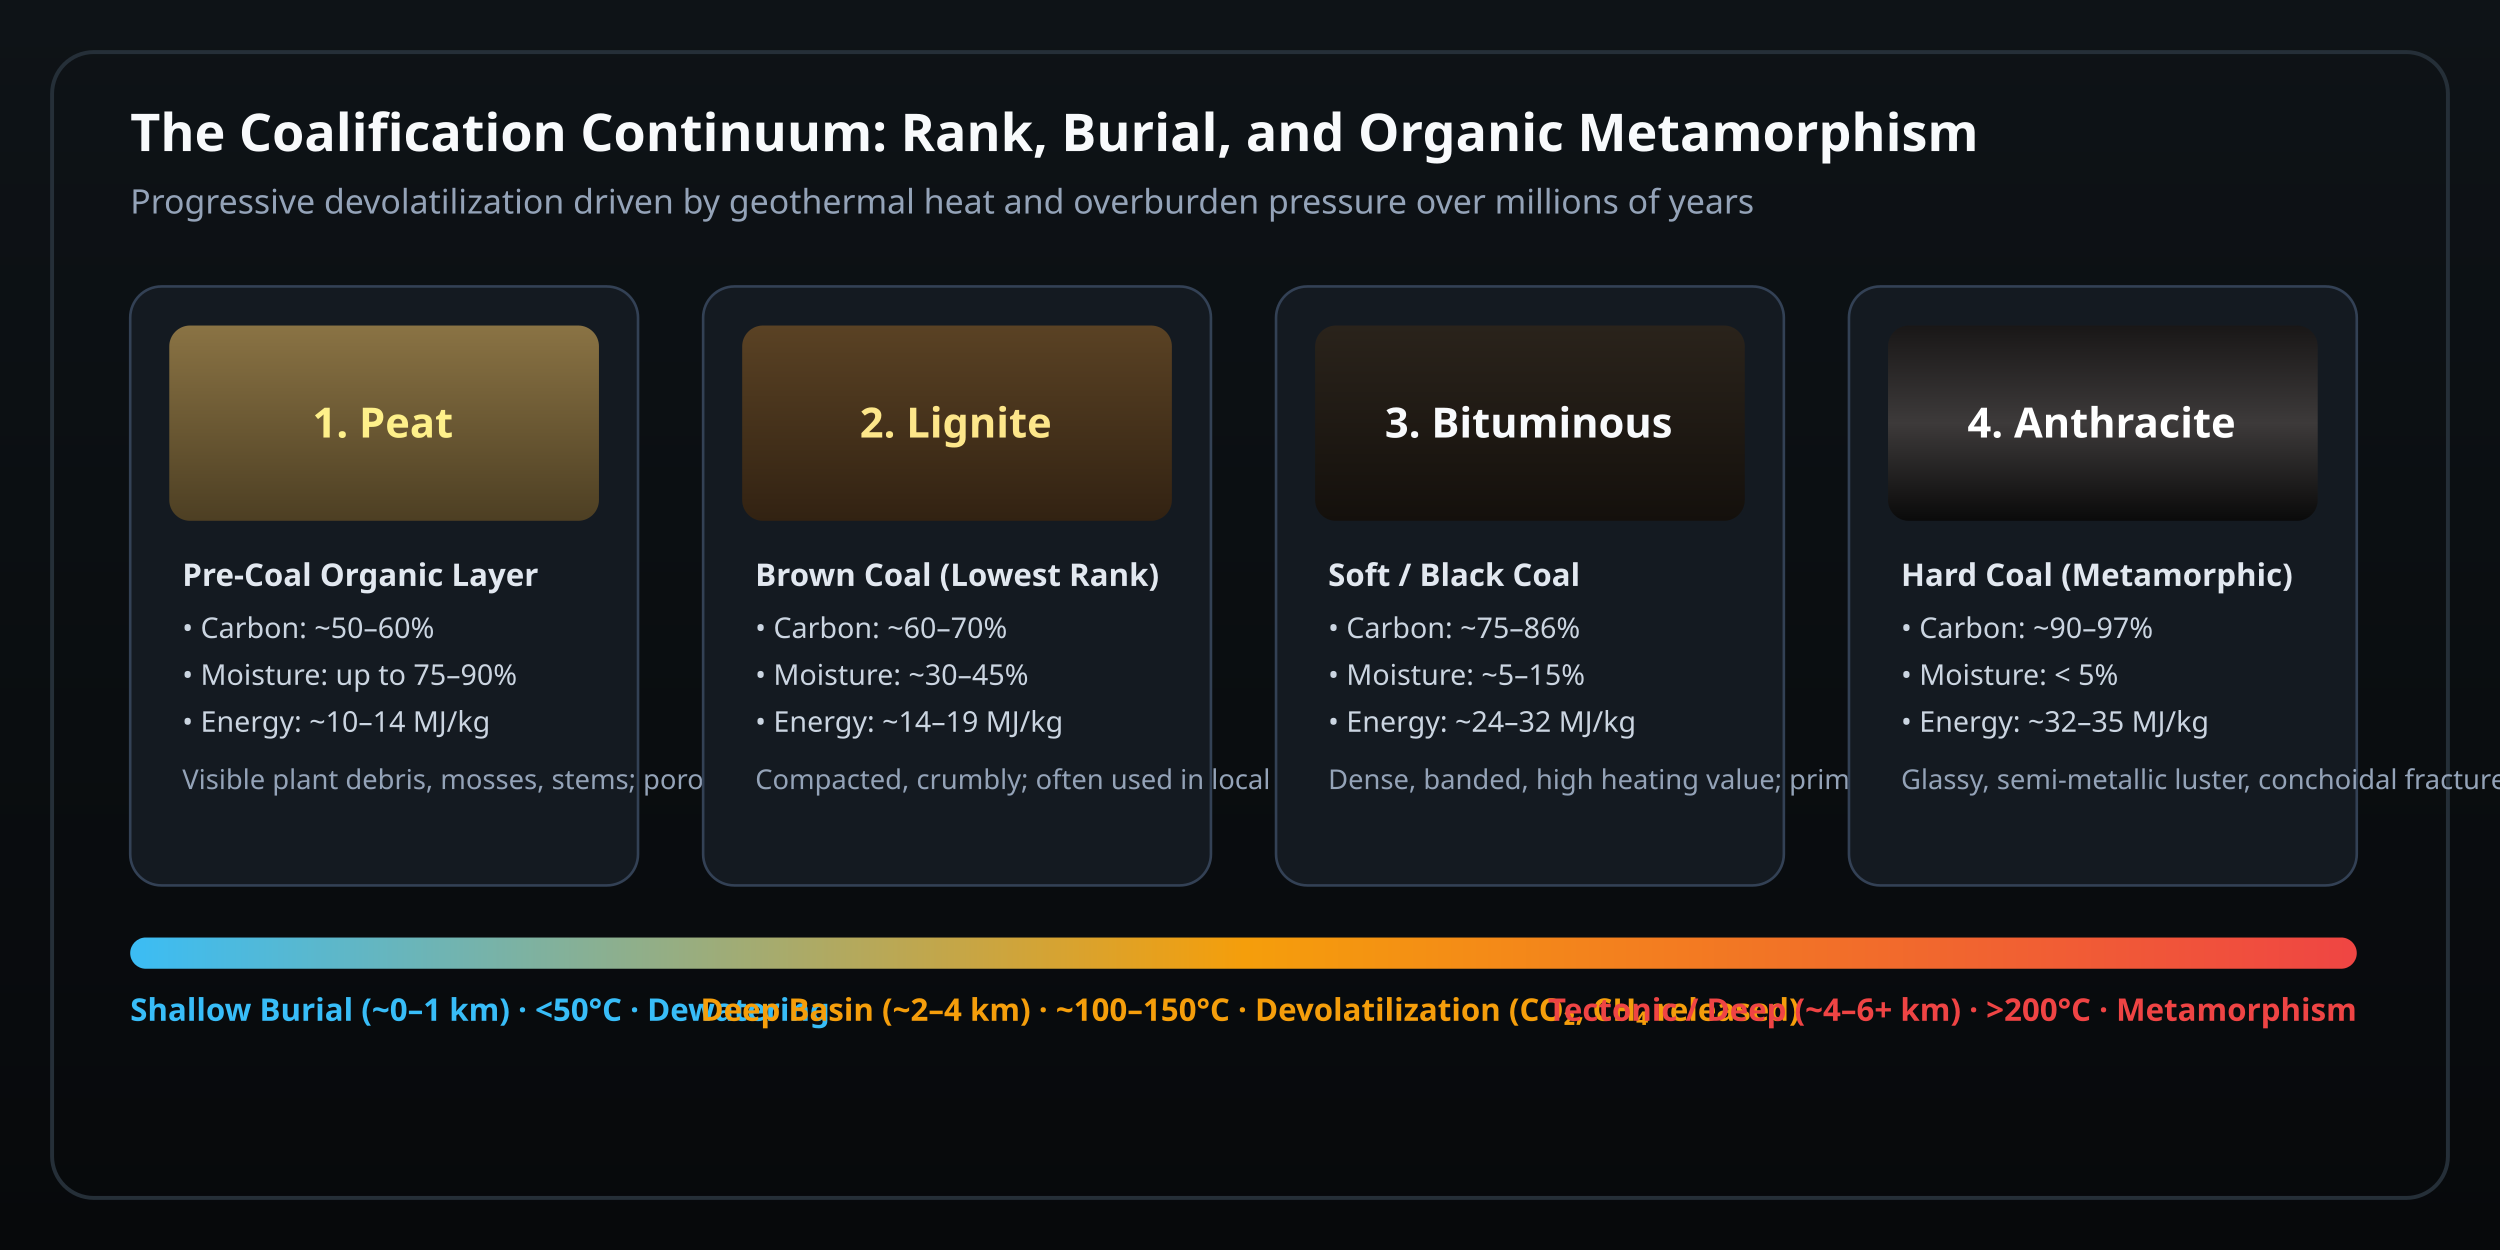
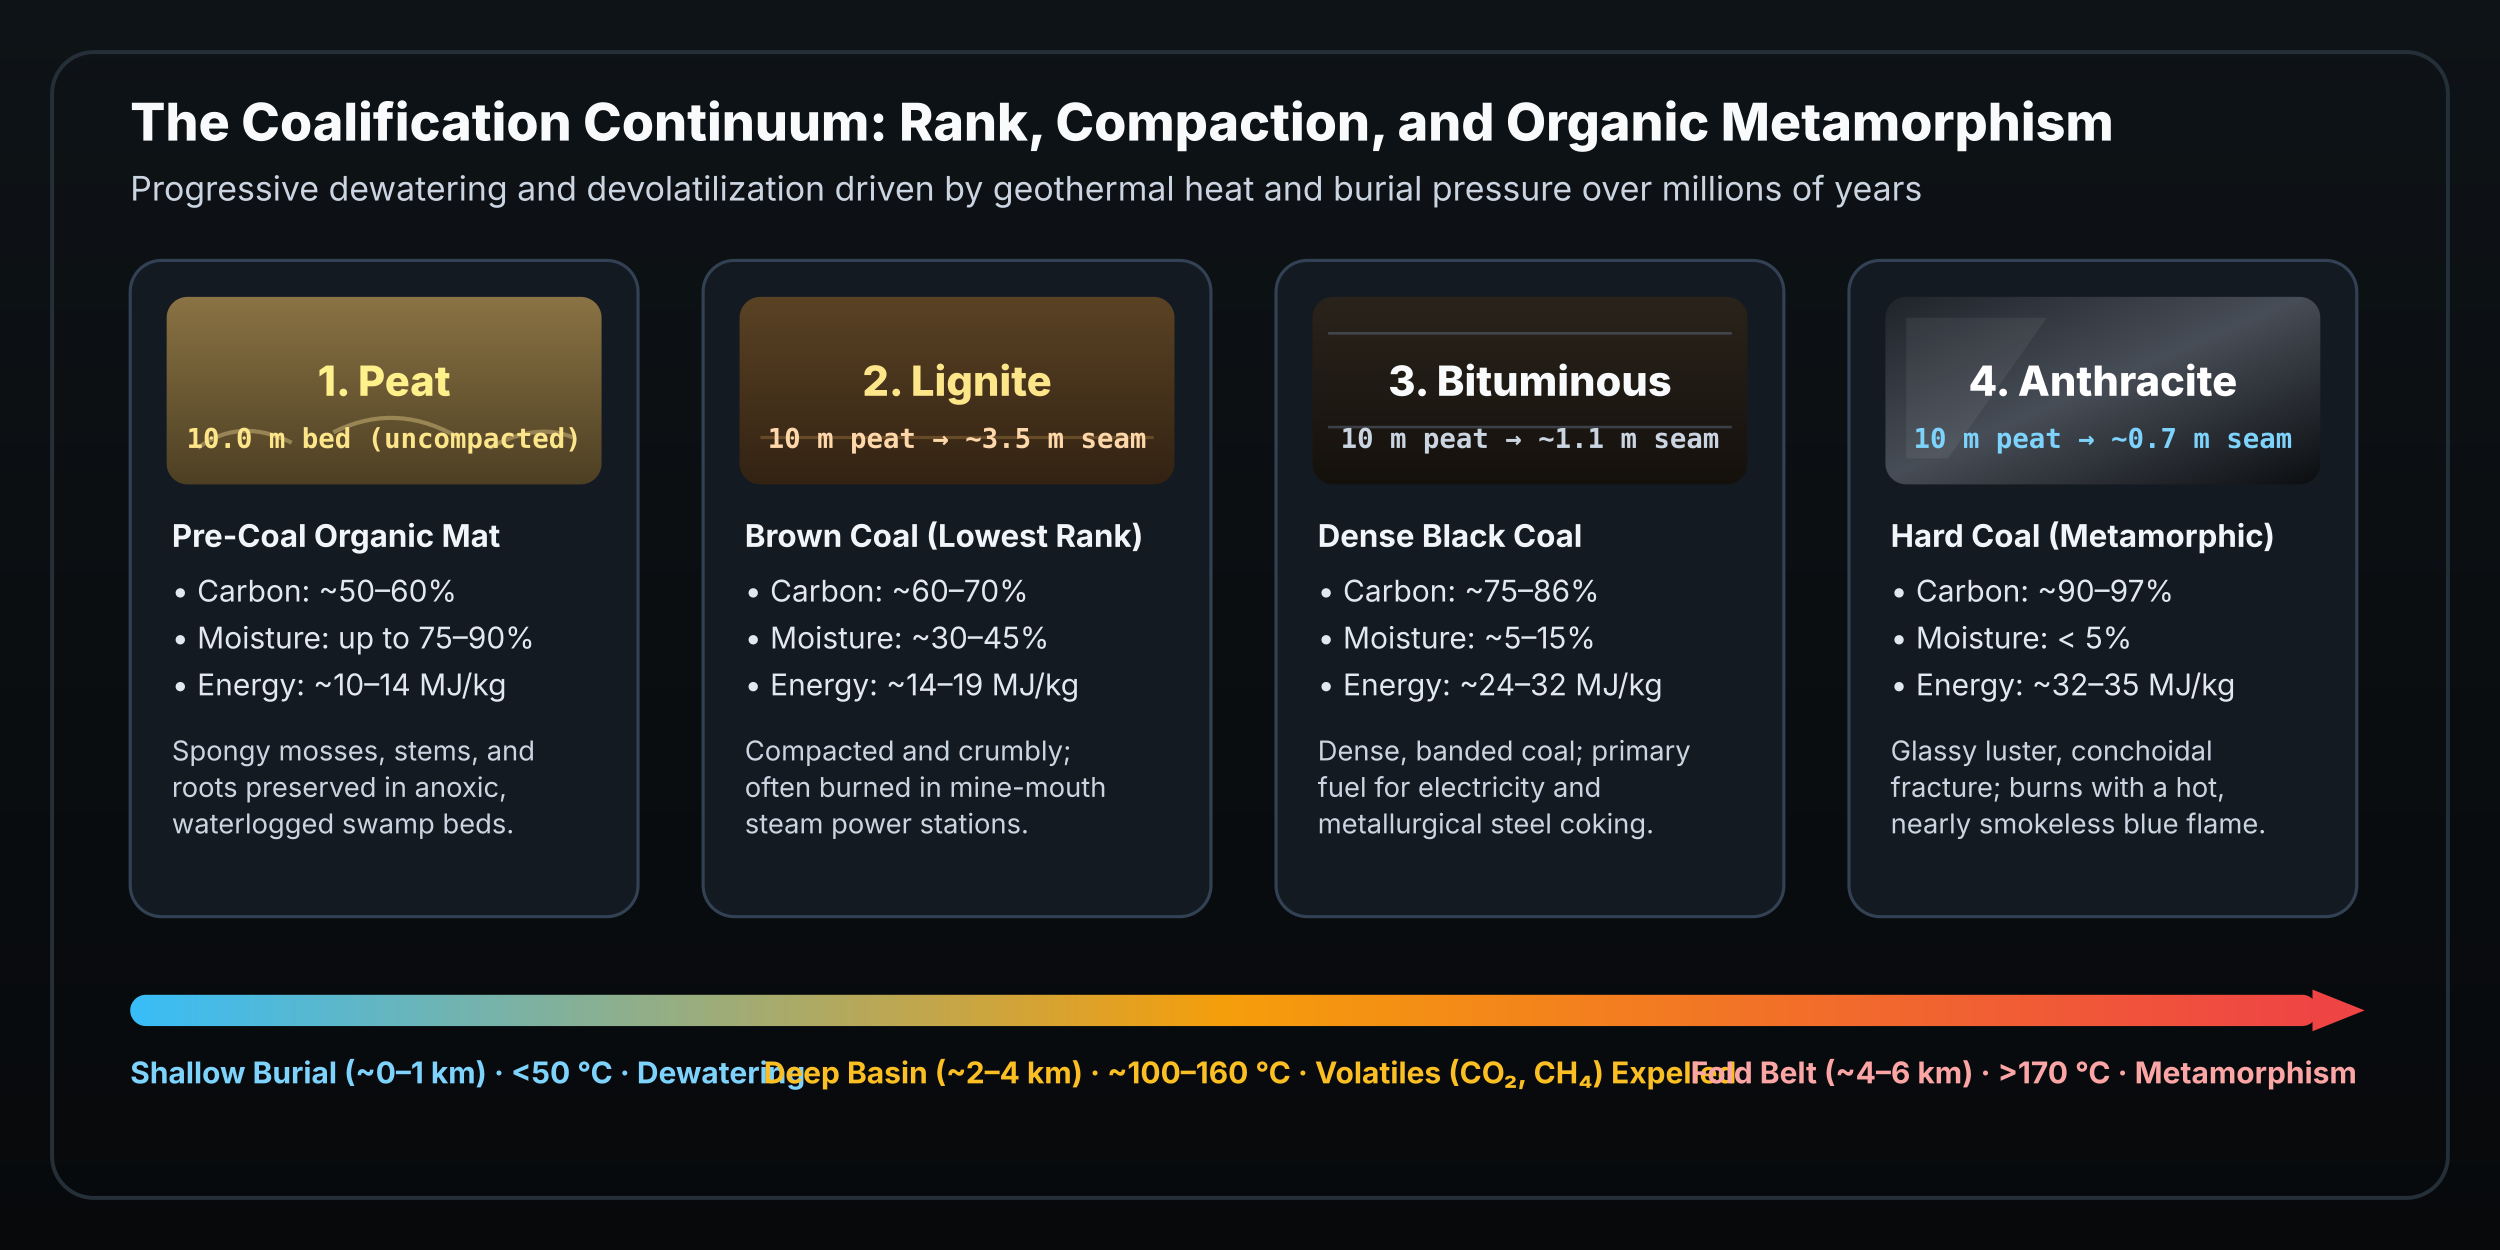
<svg xmlns="http://www.w3.org/2000/svg" viewBox="0 0 960 480" width="960" height="480" role="img" aria-label="Geological stages of coalification from peat to anthracite">
  <defs>
    <linearGradient id="bg" x1="0" y1="0" x2="0" y2="1">
      <stop offset="0%" stop-color="#0e1317" />
      <stop offset="100%" stop-color="#07090b" />
    </linearGradient>
    <linearGradient id="pGrad" x1="0" y1="0" x2="0" y2="1">
      <stop offset="0%" stop-color="#8a7344" />
      <stop offset="100%" stop-color="#4d3f23" />
    </linearGradient>
    <linearGradient id="lGrad" x1="0" y1="0" x2="0" y2="1">
      <stop offset="0%" stop-color="#5a4224" />
      <stop offset="100%" stop-color="#322212" />
    </linearGradient>
    <linearGradient id="bGrad" x1="0" y1="0" x2="0" y2="1">
      <stop offset="0%" stop-color="#2a231b" />
      <stop offset="100%" stop-color="#14100c" />
    </linearGradient>
-     <linearGradient id="aGrad" x1="0" y1="0" x2="0" y2="1">
-       <stop offset="0%" stop-color="#191717" />
-       <stop offset="50%" stop-color="#3d3a3a" />
-       <stop offset="100%" stop-color="#0a0a0a" />
+     <linearGradient id="aGrad" x1="0" y1="0" x2="1" y2="1">
+       <stop offset="0%" stop-color="#1f242b" />
+       <stop offset="48%" stop-color="#474d56" />
+       <stop offset="100%" stop-color="#0b0d10" />
    </linearGradient>
    <linearGradient id="heatArrow" x1="0" y1="0" x2="1" y2="0">
      <stop offset="0%" stop-color="#38bdf8" />
      <stop offset="50%" stop-color="#f59e0b" />
      <stop offset="100%" stop-color="#ef4444" />
    </linearGradient>
  </defs>
  <rect width="960" height="480" fill="url(#bg)" />
  <rect x="20" y="20" width="920" height="440" rx="16" fill="none" stroke="#252f38" stroke-width="1.5" />
-   <text x="50" y="58" font-family="system-ui, sans-serif" font-size="20" font-weight="800" fill="#f8fafc">The Coalification Continuum: Rank, Burial, and Organic Metamorphism</text>
-   <text x="50" y="82" font-family="system-ui, sans-serif" font-size="13" fill="#94a3b8">Progressive devolatilization driven by geothermal heat and overburden pressure over millions of years</text>
-   <g transform="translate(50, 110)">
-     <rect width="195" height="230" rx="12" fill="#141a21" stroke="#334155" stroke-width="1" />
-     <rect x="15" y="15" width="165" height="75" rx="8" fill="url(#pGrad)" />
-     <text x="97" y="58" text-anchor="middle" font-family="system-ui, sans-serif" font-size="16" font-weight="800" fill="#fef08a">1. Peat</text>
-     <text x="20" y="115" font-family="system-ui, sans-serif" font-size="12" font-weight="700" fill="#e2e8f0">Pre-Coal Organic Layer</text>
-     <text x="20" y="135" font-family="system-ui, sans-serif" font-size="11" fill="#cbd5e1">• Carbon: ~50–60%</text>
-     <text x="20" y="153" font-family="system-ui, sans-serif" font-size="11" fill="#cbd5e1">• Moisture: up to 75–90%</text>
-     <text x="20" y="171" font-family="system-ui, sans-serif" font-size="11" fill="#cbd5e1">• Energy: ~10–14 MJ/kg</text>
-     <text x="20" y="193" font-family="system-ui, sans-serif" font-size="10.5" fill="#94a3b8">Visible plant debris, mosses, stems; porous and waterlogged.</text>
+   <text x="50" y="54" font-family="system-ui, -apple-system, sans-serif" font-size="20" font-weight="800" fill="#f8fafc">The Coalification Continuum: Rank, Compaction, and Organic Metamorphism</text>
+   <text x="50" y="77" font-family="system-ui, -apple-system, sans-serif" font-size="13" fill="#cbd5e1">Progressive dewatering and devolatilization driven by geothermal heat and burial pressure over millions of years</text>
+   <g transform="translate(50, 100)">
+     <rect width="195" height="252" rx="12" fill="#141a21" stroke="#334155" stroke-width="1.2" />
+     <rect x="14" y="14" width="167" height="72" rx="8" fill="url(#pGrad)" />
+     <path d="M26,72 Q42,60 62,70 M78,66 Q102,54 126,68 M138,72 Q156,62 170,68" stroke="#c8b074" stroke-width="1.6" fill="none" opacity="0.55" />
+     <text x="97.5" y="52" text-anchor="middle" font-family="system-ui, -apple-system, sans-serif" font-size="16" font-weight="800" fill="#fef08a">1. Peat</text>
+     <text x="97.5" y="72" text-anchor="middle" font-family="ui-monospace, monospace" font-size="10.5" font-weight="700" fill="#fde68a">10.0 m bed (uncompacted)</text>
+     <text x="16" y="110" font-family="system-ui, -apple-system, sans-serif" font-size="12" font-weight="700" fill="#f1f5f9">Pre-Coal Organic Mat</text>
+     <text x="16" y="131" font-family="system-ui, -apple-system, sans-serif" font-size="11.5" fill="#e2e8f0">• Carbon: ~50–60%</text>
+     <text x="16" y="149" font-family="system-ui, -apple-system, sans-serif" font-size="11.5" fill="#e2e8f0">• Moisture: up to 75–90%</text>
+     <text x="16" y="167" font-family="system-ui, -apple-system, sans-serif" font-size="11.5" fill="#e2e8f0">• Energy: ~10–14 MJ/kg</text>
+     <text x="16" y="192" font-family="system-ui, -apple-system, sans-serif" font-size="10.5" fill="#cbd5e1">
+       <tspan x="16" dy="0">Spongy mosses, stems, and</tspan>
+       <tspan x="16" dy="14">roots preserved in anoxic,</tspan>
+       <tspan x="16" dy="14">waterlogged swamp beds.</tspan>
+     </text>
  </g>
-   <g transform="translate(270, 110)">
-     <rect width="195" height="230" rx="12" fill="#141a21" stroke="#334155" stroke-width="1" />
-     <rect x="15" y="15" width="165" height="75" rx="8" fill="url(#lGrad)" />
-     <text x="97" y="58" text-anchor="middle" font-family="system-ui, sans-serif" font-size="16" font-weight="800" fill="#fde68a">2. Lignite</text>
-     <text x="20" y="115" font-family="system-ui, sans-serif" font-size="12" font-weight="700" fill="#e2e8f0">Brown Coal (Lowest Rank)</text>
-     <text x="20" y="135" font-family="system-ui, sans-serif" font-size="11" fill="#cbd5e1">• Carbon: ~60–70%</text>
-     <text x="20" y="153" font-family="system-ui, sans-serif" font-size="11" fill="#cbd5e1">• Moisture: ~30–45%</text>
-     <text x="20" y="171" font-family="system-ui, sans-serif" font-size="11" fill="#cbd5e1">• Energy: ~14–19 MJ/kg</text>
-     <text x="20" y="193" font-family="system-ui, sans-serif" font-size="10.5" fill="#94a3b8">Compacted, crumbly; often used in local mine-mouth power plants.</text>
+   <g transform="translate(270, 100)">
+     <rect width="195" height="252" rx="12" fill="#141a21" stroke="#334155" stroke-width="1.2" />
+     <rect x="14" y="14" width="167" height="72" rx="8" fill="url(#lGrad)" />
+     <line x1="22" y1="68" x2="173" y2="68" stroke="#926a39" stroke-width="1.2" opacity="0.5" />
+     <text x="97.5" y="52" text-anchor="middle" font-family="system-ui, -apple-system, sans-serif" font-size="16" font-weight="800" fill="#fde68a">2. Lignite</text>
+     <text x="97.5" y="72" text-anchor="middle" font-family="ui-monospace, monospace" font-size="10.5" font-weight="700" fill="#fed7aa">10 m peat → ~3.5 m seam</text>
+     <text x="16" y="110" font-family="system-ui, -apple-system, sans-serif" font-size="12" font-weight="700" fill="#f1f5f9">Brown Coal (Lowest Rank)</text>
+     <text x="16" y="131" font-family="system-ui, -apple-system, sans-serif" font-size="11.5" fill="#e2e8f0">• Carbon: ~60–70%</text>
+     <text x="16" y="149" font-family="system-ui, -apple-system, sans-serif" font-size="11.5" fill="#e2e8f0">• Moisture: ~30–45%</text>
+     <text x="16" y="167" font-family="system-ui, -apple-system, sans-serif" font-size="11.5" fill="#e2e8f0">• Energy: ~14–19 MJ/kg</text>
+     <text x="16" y="192" font-family="system-ui, -apple-system, sans-serif" font-size="10.5" fill="#cbd5e1">
+       <tspan x="16" dy="0">Compacted and crumbly;</tspan>
+       <tspan x="16" dy="14">often burned in mine-mouth</tspan>
+       <tspan x="16" dy="14">steam power stations.</tspan>
+     </text>
  </g>
-   <g transform="translate(490, 110)">
-     <rect width="195" height="230" rx="12" fill="#141a21" stroke="#334155" stroke-width="1" />
-     <rect x="15" y="15" width="165" height="75" rx="8" fill="url(#bGrad)" />
-     <text x="97" y="58" text-anchor="middle" font-family="system-ui, sans-serif" font-size="16" font-weight="800" fill="#f8fafc">3. Bituminous</text>
-     <text x="20" y="115" font-family="system-ui, sans-serif" font-size="12" font-weight="700" fill="#e2e8f0">Soft / Black Coal</text>
-     <text x="20" y="135" font-family="system-ui, sans-serif" font-size="11" fill="#cbd5e1">• Carbon: ~75–86%</text>
-     <text x="20" y="153" font-family="system-ui, sans-serif" font-size="11" fill="#cbd5e1">• Moisture: ~5–15%</text>
-     <text x="20" y="171" font-family="system-ui, sans-serif" font-size="11" fill="#cbd5e1">• Energy: ~24–32 MJ/kg</text>
-     <text x="20" y="193" font-family="system-ui, sans-serif" font-size="10.5" fill="#94a3b8">Dense, banded, high heating value; primary fuel for power and steel coking.</text>
+   <g transform="translate(490, 100)">
+     <rect width="195" height="252" rx="12" fill="#141a21" stroke="#334155" stroke-width="1.2" />
+     <rect x="14" y="14" width="167" height="72" rx="8" fill="url(#bGrad)" />
+     <line x1="20" y1="28" x2="175" y2="28" stroke="#64748b" stroke-width="1" opacity="0.45" />
+     <line x1="20" y1="64" x2="175" y2="64" stroke="#64748b" stroke-width="1" opacity="0.45" />
+     <text x="97.5" y="52" text-anchor="middle" font-family="system-ui, -apple-system, sans-serif" font-size="16" font-weight="800" fill="#f8fafc">3. Bituminous</text>
+     <text x="97.5" y="72" text-anchor="middle" font-family="ui-monospace, monospace" font-size="10.5" font-weight="700" fill="#cbd5e1">10 m peat → ~1.1 m seam</text>
+     <text x="16" y="110" font-family="system-ui, -apple-system, sans-serif" font-size="12" font-weight="700" fill="#f1f5f9">Dense Black Coal</text>
+     <text x="16" y="131" font-family="system-ui, -apple-system, sans-serif" font-size="11.5" fill="#e2e8f0">• Carbon: ~75–86%</text>
+     <text x="16" y="149" font-family="system-ui, -apple-system, sans-serif" font-size="11.5" fill="#e2e8f0">• Moisture: ~5–15%</text>
+     <text x="16" y="167" font-family="system-ui, -apple-system, sans-serif" font-size="11.5" fill="#e2e8f0">• Energy: ~24–32 MJ/kg</text>
+     <text x="16" y="192" font-family="system-ui, -apple-system, sans-serif" font-size="10.5" fill="#cbd5e1">
+       <tspan x="16" dy="0">Dense, banded coal; primary</tspan>
+       <tspan x="16" dy="14">fuel for electricity and</tspan>
+       <tspan x="16" dy="14">metallurgical steel coking.</tspan>
+     </text>
  </g>
-   <g transform="translate(710, 110)">
-     <rect width="195" height="230" rx="12" fill="#141a21" stroke="#334155" stroke-width="1" />
-     <rect x="15" y="15" width="165" height="75" rx="8" fill="url(#aGrad)" />
-     <text x="97" y="58" text-anchor="middle" font-family="system-ui, sans-serif" font-size="16" font-weight="800" fill="#ffffff">4. Anthracite</text>
-     <text x="20" y="115" font-family="system-ui, sans-serif" font-size="12" font-weight="700" fill="#e2e8f0">Hard Coal (Metamorphic)</text>
-     <text x="20" y="135" font-family="system-ui, sans-serif" font-size="11" fill="#cbd5e1">• Carbon: ~90–97%</text>
-     <text x="20" y="153" font-family="system-ui, sans-serif" font-size="11" fill="#cbd5e1">• Moisture: &lt; 5%</text>
-     <text x="20" y="171" font-family="system-ui, sans-serif" font-size="11" fill="#cbd5e1">• Energy: ~32–35 MJ/kg</text>
-     <text x="20" y="193" font-family="system-ui, sans-serif" font-size="10.5" fill="#94a3b8">Glassy, semi-metallic luster, conchoidal fracture; burns with smokeless blue flame.</text>
+   <g transform="translate(710, 100)">
+     <rect width="195" height="252" rx="12" fill="#141a21" stroke="#334155" stroke-width="1.2" />
+     <rect x="14" y="14" width="167" height="72" rx="8" fill="url(#aGrad)" />
+     <path d="M22,22 L76,22 L38,76 L22,76 Z" fill="#ffffff" opacity="0.06" />
+     <text x="97.5" y="52" text-anchor="middle" font-family="system-ui, -apple-system, sans-serif" font-size="16" font-weight="800" fill="#ffffff">4. Anthracite</text>
+     <text x="97.5" y="72" text-anchor="middle" font-family="ui-monospace, monospace" font-size="10.5" font-weight="700" fill="#7dd3fc">10 m peat → ~0.7 m seam</text>
+     <text x="16" y="110" font-family="system-ui, -apple-system, sans-serif" font-size="12" font-weight="700" fill="#f1f5f9">Hard Coal (Metamorphic)</text>
+     <text x="16" y="131" font-family="system-ui, -apple-system, sans-serif" font-size="11.5" fill="#e2e8f0">• Carbon: ~90–97%</text>
+     <text x="16" y="149" font-family="system-ui, -apple-system, sans-serif" font-size="11.5" fill="#e2e8f0">• Moisture: &lt; 5%</text>
+     <text x="16" y="167" font-family="system-ui, -apple-system, sans-serif" font-size="11.5" fill="#e2e8f0">• Energy: ~32–35 MJ/kg</text>
+     <text x="16" y="192" font-family="system-ui, -apple-system, sans-serif" font-size="10.5" fill="#cbd5e1">
+       <tspan x="16" dy="0">Glassy luster, conchoidal</tspan>
+       <tspan x="16" dy="14">fracture; burns with a hot,</tspan>
+       <tspan x="16" dy="14">nearly smokeless blue flame.</tspan>
+     </text>
  </g>
-   <g transform="translate(50, 360)">
-     <rect width="855" height="12" rx="6" fill="url(#heatArrow)" />
-     <polygon points="915,366 900,358 900,374" fill="#ef4444" />
-     <text x="0" y="32" font-family="system-ui, sans-serif" font-size="12" font-weight="700" fill="#38bdf8">Shallow Burial (~0–1 km) · &lt;50°C · Dewatering</text>
-     <text x="430" y="32" text-anchor="middle" font-family="system-ui, sans-serif" font-size="12" font-weight="700" fill="#f59e0b">Deep Basin (~2–4 km) · ~100–150°C · Devolatilization (CO₂, CH₄ released)</text>
-     <text x="855" y="32" text-anchor="end" font-family="system-ui, sans-serif" font-size="12" font-weight="700" fill="#ef4444">Tectonic / Deep (~4–6+ km) · &gt;200°C · Metamorphism</text>
+   <g transform="translate(50, 382)">
+     <rect width="840" height="12" rx="6" fill="url(#heatArrow)" />
+     <polygon points="858,6 838,-2 838,14" fill="#ef4444" />
+     <text x="0" y="34" font-family="system-ui, -apple-system, sans-serif" font-size="11.5" font-weight="700" fill="#7dd3fc">Shallow Burial (~0–1 km) · &lt;50 °C · Dewatering</text>
+     <text x="430" y="34" text-anchor="middle" font-family="system-ui, -apple-system, sans-serif" font-size="11.5" font-weight="700" fill="#fbbf24">Deep Basin (~2–4 km) · ~100–160 °C · Volatiles (CO₂, CH₄) Expelled</text>
+     <text x="855" y="34" text-anchor="end" font-family="system-ui, -apple-system, sans-serif" font-size="11.5" font-weight="700" fill="#fca5a5">Fold Belt (~4–6 km) · &gt;170 °C · Metamorphism</text>
  </g>
</svg>
